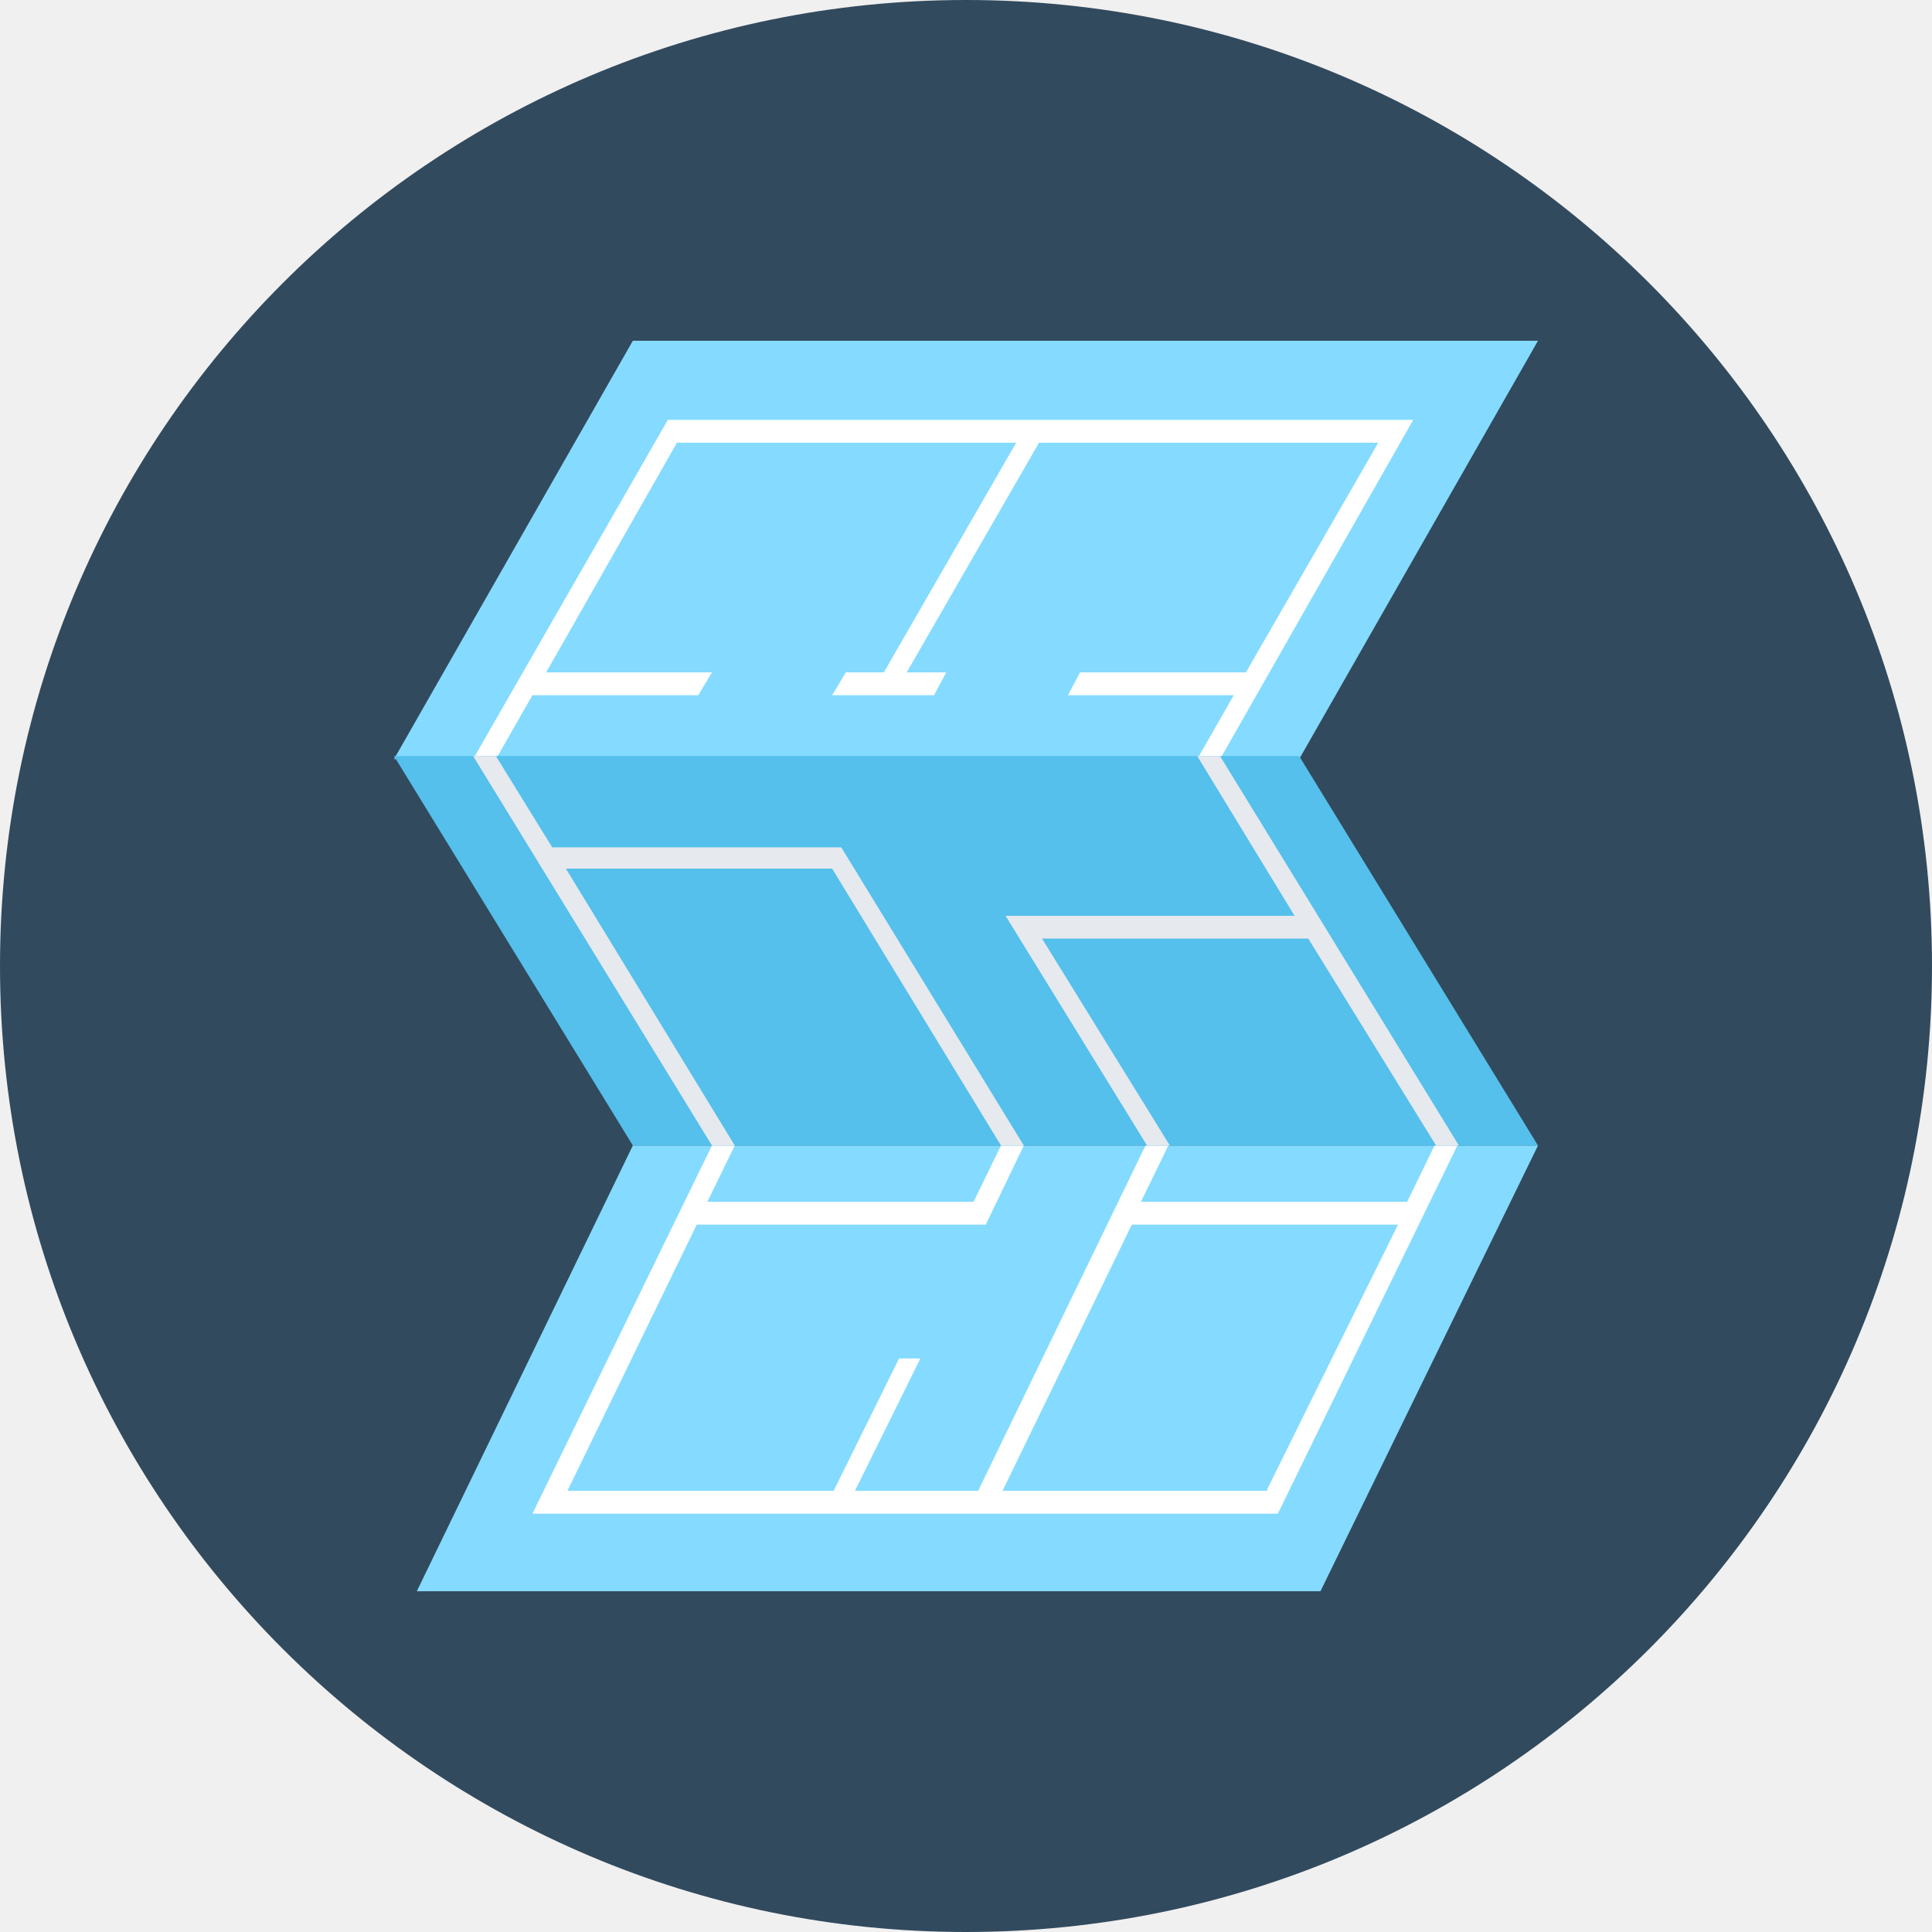
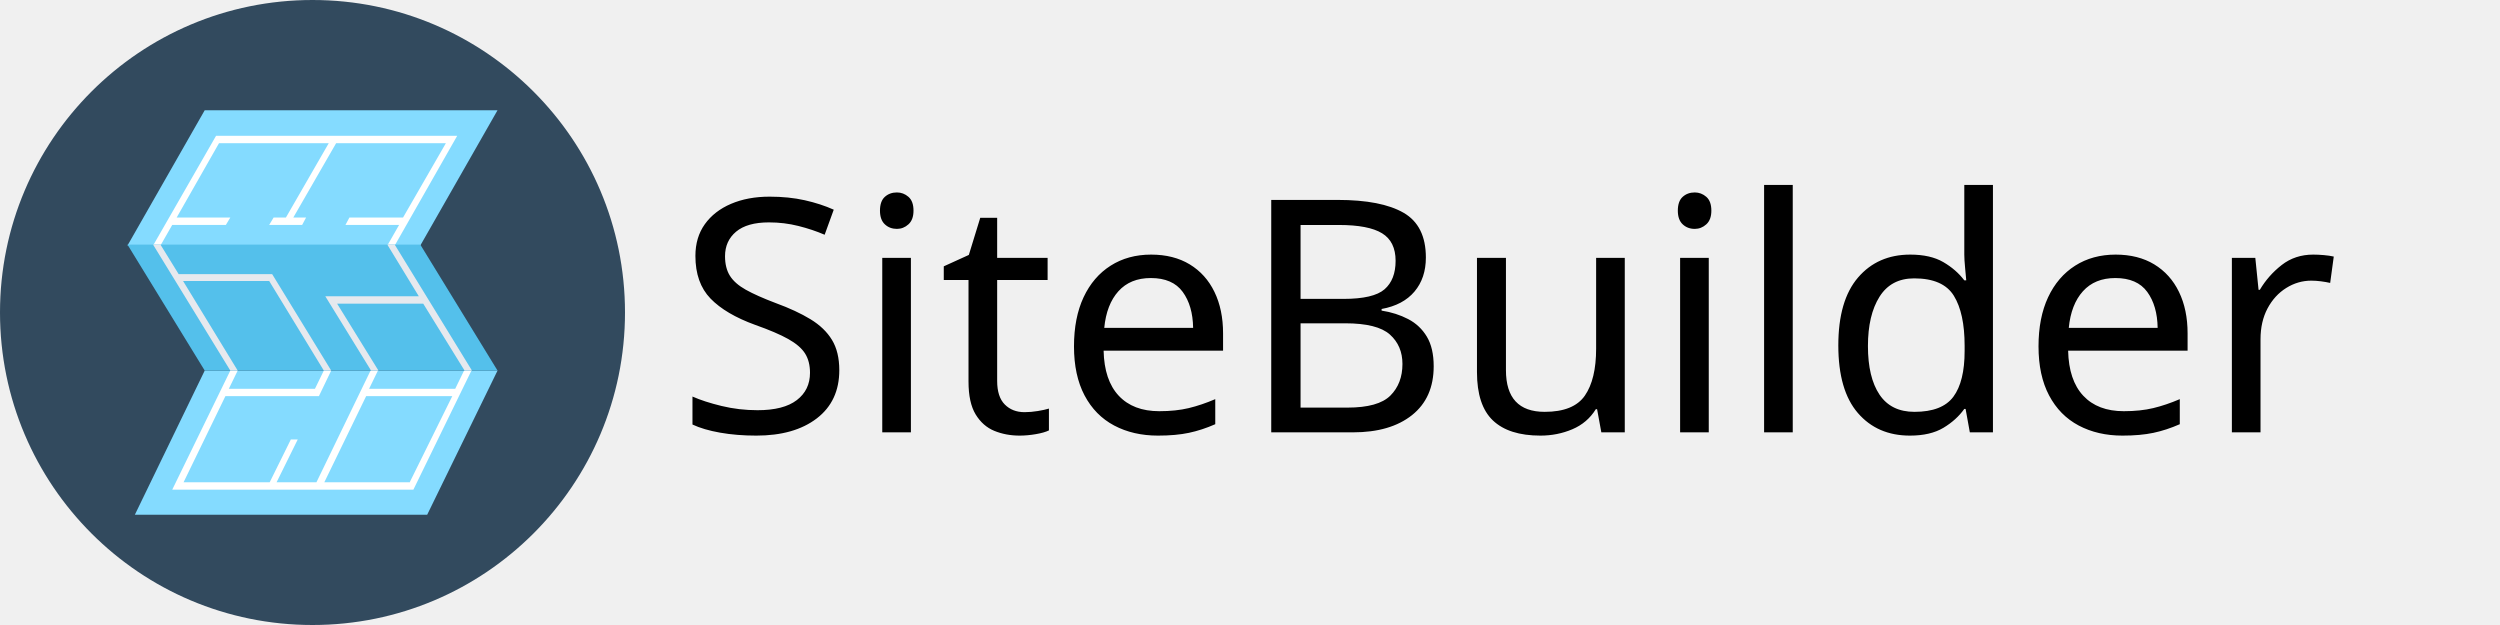
- <svg xmlns="http://www.w3.org/2000/svg" version="1.1" id="Layer_1" x="0px" y="0px" viewBox="0 0 508 508" style="enable-background:new 0 0 508 508;" xml:space="preserve">
+ <svg xmlns="http://www.w3.org/2000/svg" version="1.1" id="Layer_1" x="0px" y="0px" viewBox="0 0 2048 512" xml:space="preserve" width="2048" height="512">
  <defs id="defs23" />
-   <circle style="fill:#324a5e" cx="254" cy="254" id="circle2" r="254" transform="matrix(0,1,1,0,0,0)" />
-   <polygon style="fill:#84dbff" points="418.4,347.2 418.4,109.6 301.2,166.4 301.2,404.4 " id="polygon4" transform="matrix(0,1,1,0,0,0)" />
-   <path style="fill:#ffffff" d="m 187.2,301.2 h 6 L 186,316 h 70 l 7.2,-14.8 h 6 l -10,20.8 h -76 l -34,70 h 70 l 17.2,-34.8 H 242 L 224.8,392 h 32.4 l 44,-90.8 h 6 L 300,316 h 70 l 7.2,-14.8 h 6 L 336,398 H 140 Z m 146,90.4 34.4,-69.6 h -70 l -34,70 h 69.6 z" id="path6" />
-   <polygon style="fill:#84dbff" points="89.6,404.4 199.6,341.6 199.6,103.6 89.6,166.4 " id="polygon8" transform="matrix(0,1,1,0,0,0)" />
-   <polygon style="fill:#ffffff" points="182.8,280.8 176.8,284 176.8,327.6 116.4,362.4 116.4,273.2 176.8,238.4 176.8,248.8 182.8,245.6 182.8,218.8 176.8,222.4 176.8,232.4 116.4,267.2 116.4,178 176.8,143.6 176.8,187.2 182.8,183.6 182.8,140 199.6,130.4 199.6,124.4 110.4,175.6 110.4,371.6 199.6,320.8 199.6,314.8 182.8,324.4 " id="polygon10" transform="matrix(0,1,1,0,0,0)" />
-   <polygon style="fill:#54c0eb" points="301.2,404.4 301.2,166.4 198.8,103.6 198.8,341.6 " id="polygon12" transform="matrix(0,1,1,0,0,0)" />
-   <g id="g18" transform="matrix(0,1,1,0,0,0)">
-     <polygon style="fill:#e6e9ee" points="198.8,320.8 301.2,383.6 301.2,377.6 246.8,344 246.8,274 301.2,307.6 301.2,301.6 240.8,264.4 240.8,340.4 198.8,314.8 " id="polygon14" />
-     <polygon style="fill:#e6e9ee" points="198.8,124.4 198.8,130.4 222.8,145.2 222.8,221.2 301.2,269.2 301.2,263.2 228.4,218.8 228.4,148.8 301.2,193.2 301.2,187.2 " id="polygon16" />
+   <circle style="fill:#324a5e;stroke-width:1.008" cx="256" cy="256" id="circle2" r="256" transform="matrix(0,1,1,0,0,0)" />
+   <polygon style="fill:#84dbff" points="418.4,109.6 301.2,166.4 301.2,404.4 418.4,347.2 " id="polygon4" transform="matrix(0,1.007874,1.007874,0,0,0)" />
+   <path style="fill:#ffffff;stroke-width:1.008" d="m 188.674,303.572 h 6.047 l -7.257,14.917 h 70.551 l 7.257,-14.917 h 6.047 l -10.079,20.964 h -76.598 l -34.268,70.551 h 70.551 l 17.335,-35.074 h 5.644 l -17.335,35.074 h 32.655 l 44.346,-91.515 h 6.047 l -7.257,14.917 h 70.551 l 7.257,-14.917 h 6.047 l -47.572,97.562 H 141.102 Z m 147.15,91.112 34.671,-70.148 h -70.551 l -34.268,70.551 h 70.148 z" id="path6" />
+   <polygon style="fill:#84dbff" points="199.6,341.6 199.6,103.6 89.6,166.4 89.6,404.4 " id="polygon8" transform="matrix(0,1.007874,1.007874,0,0,0)" />
+   <polygon style="fill:#ffffff" points="176.8,238.4 176.8,248.8 182.8,245.6 182.8,218.8 176.8,222.4 176.8,232.4 116.4,267.2 116.4,178 176.8,143.6 176.8,187.2 182.8,183.6 182.8,140 199.6,130.4 199.6,124.4 110.4,175.6 110.4,371.6 199.6,320.8 199.6,314.8 182.8,324.4 182.8,280.8 176.8,284 176.8,327.6 116.4,362.4 116.4,273.2 " id="polygon10" transform="matrix(0,1.007874,1.007874,0,0,0)" />
+   <polygon style="fill:#54c0eb" points="301.2,166.4 198.8,103.6 198.8,341.6 301.2,404.4 " id="polygon12" transform="matrix(0,1.007874,1.007874,0,0,0)" />
+   <g id="g18" transform="matrix(0,1.007874,1.007874,0,0,0)">
+     <polygon style="fill:#e6e9ee" points="301.2,307.6 301.2,301.6 240.8,264.4 240.8,340.4 198.8,314.8 198.8,320.8 301.2,383.6 301.2,377.6 246.8,344 246.8,274 " id="polygon14" />
+     <polygon style="fill:#e6e9ee" points="301.2,263.2 228.4,218.8 228.4,148.8 301.2,193.2 301.2,187.2 198.8,124.4 198.8,130.4 222.8,145.2 222.8,221.2 301.2,269.2 " id="polygon16" />
  </g>
+   <text xml:space="preserve" style="font-style:normal;font-variant:normal;font-weight:normal;font-stretch:normal;font-size:266.667px;line-height:1.25;font-family:'Tibetan Machine Uni';-inkscape-font-specification:'Tibetan Machine Uni, Normal';font-variant-ligatures:normal;font-variant-caps:normal;font-variant-numeric:normal;font-variant-east-asian:normal;fill:#000000;fill-opacity:1;stroke:none" x="553.677" y="354.182" id="text17">
+     <tspan id="tspan15" x="553.677" y="354.182" style="font-style:normal;font-variant:normal;font-weight:normal;font-stretch:normal;font-size:266.667px;font-family:'Tibetan Machine Uni';-inkscape-font-specification:'Tibetan Machine Uni, Normal';font-variant-ligatures:normal;font-variant-caps:normal;font-variant-numeric:normal;font-variant-east-asian:normal">SiteBuilder</tspan>
+   </text>
</svg>
